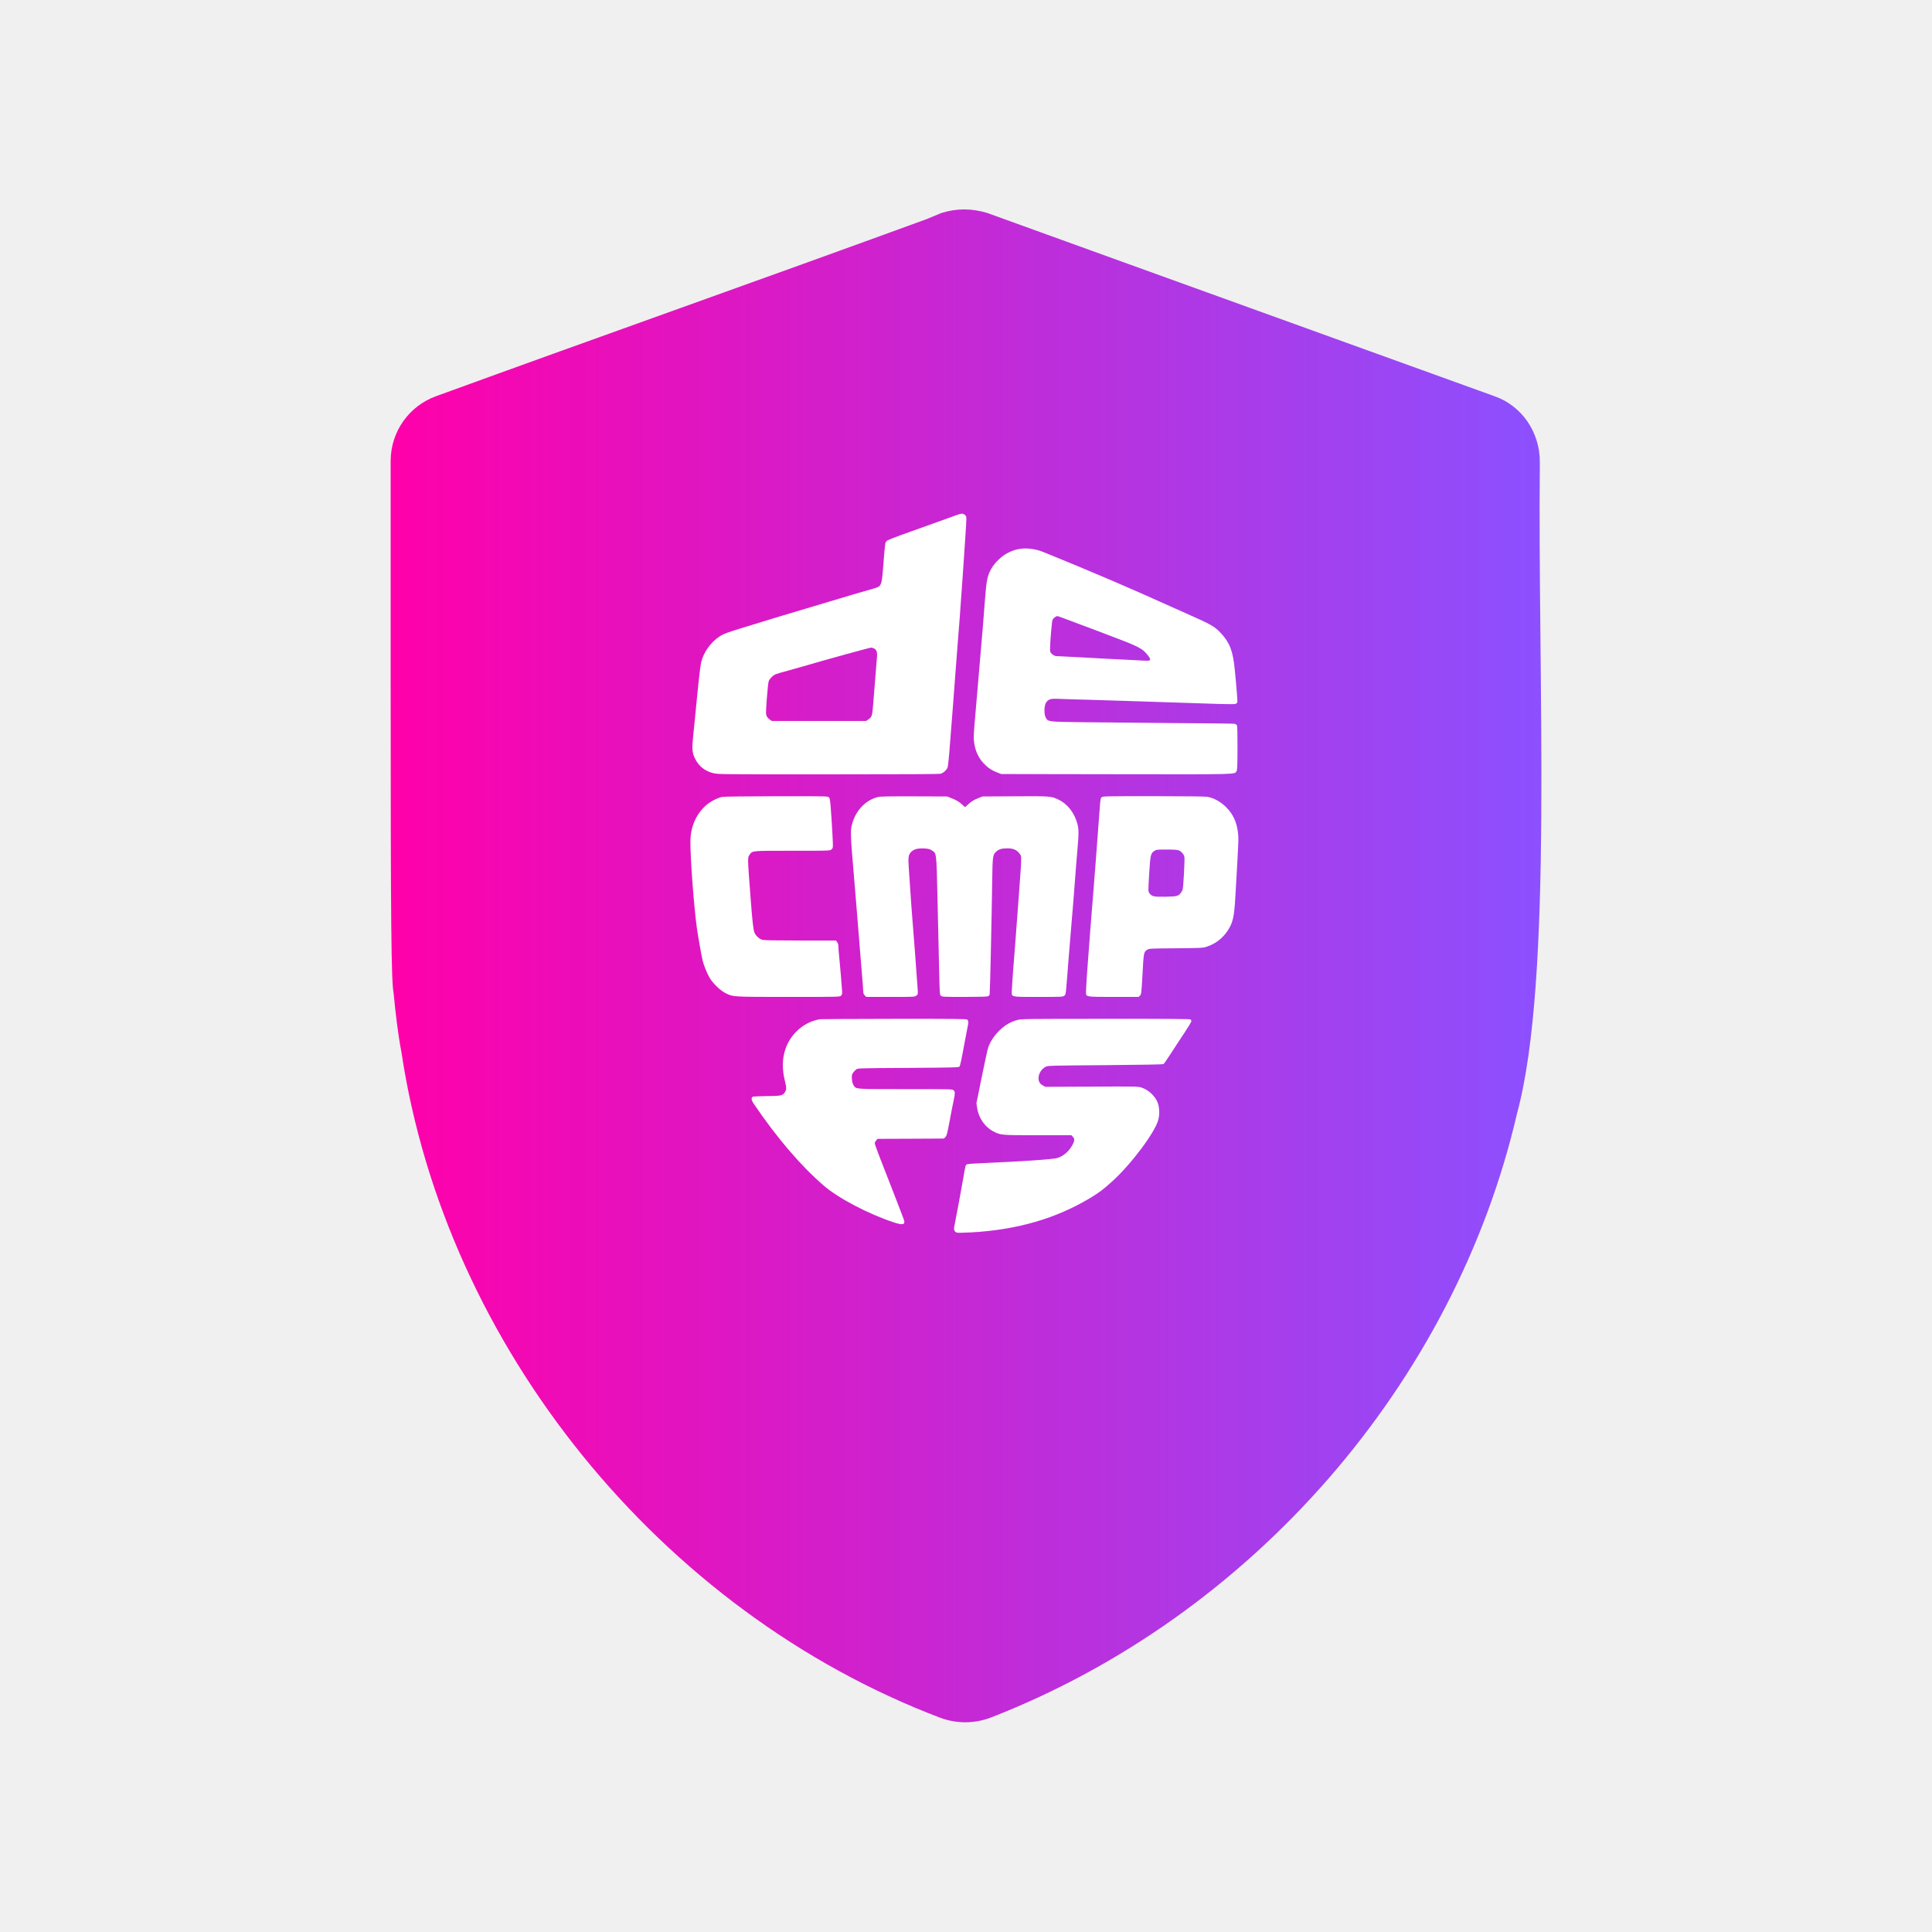
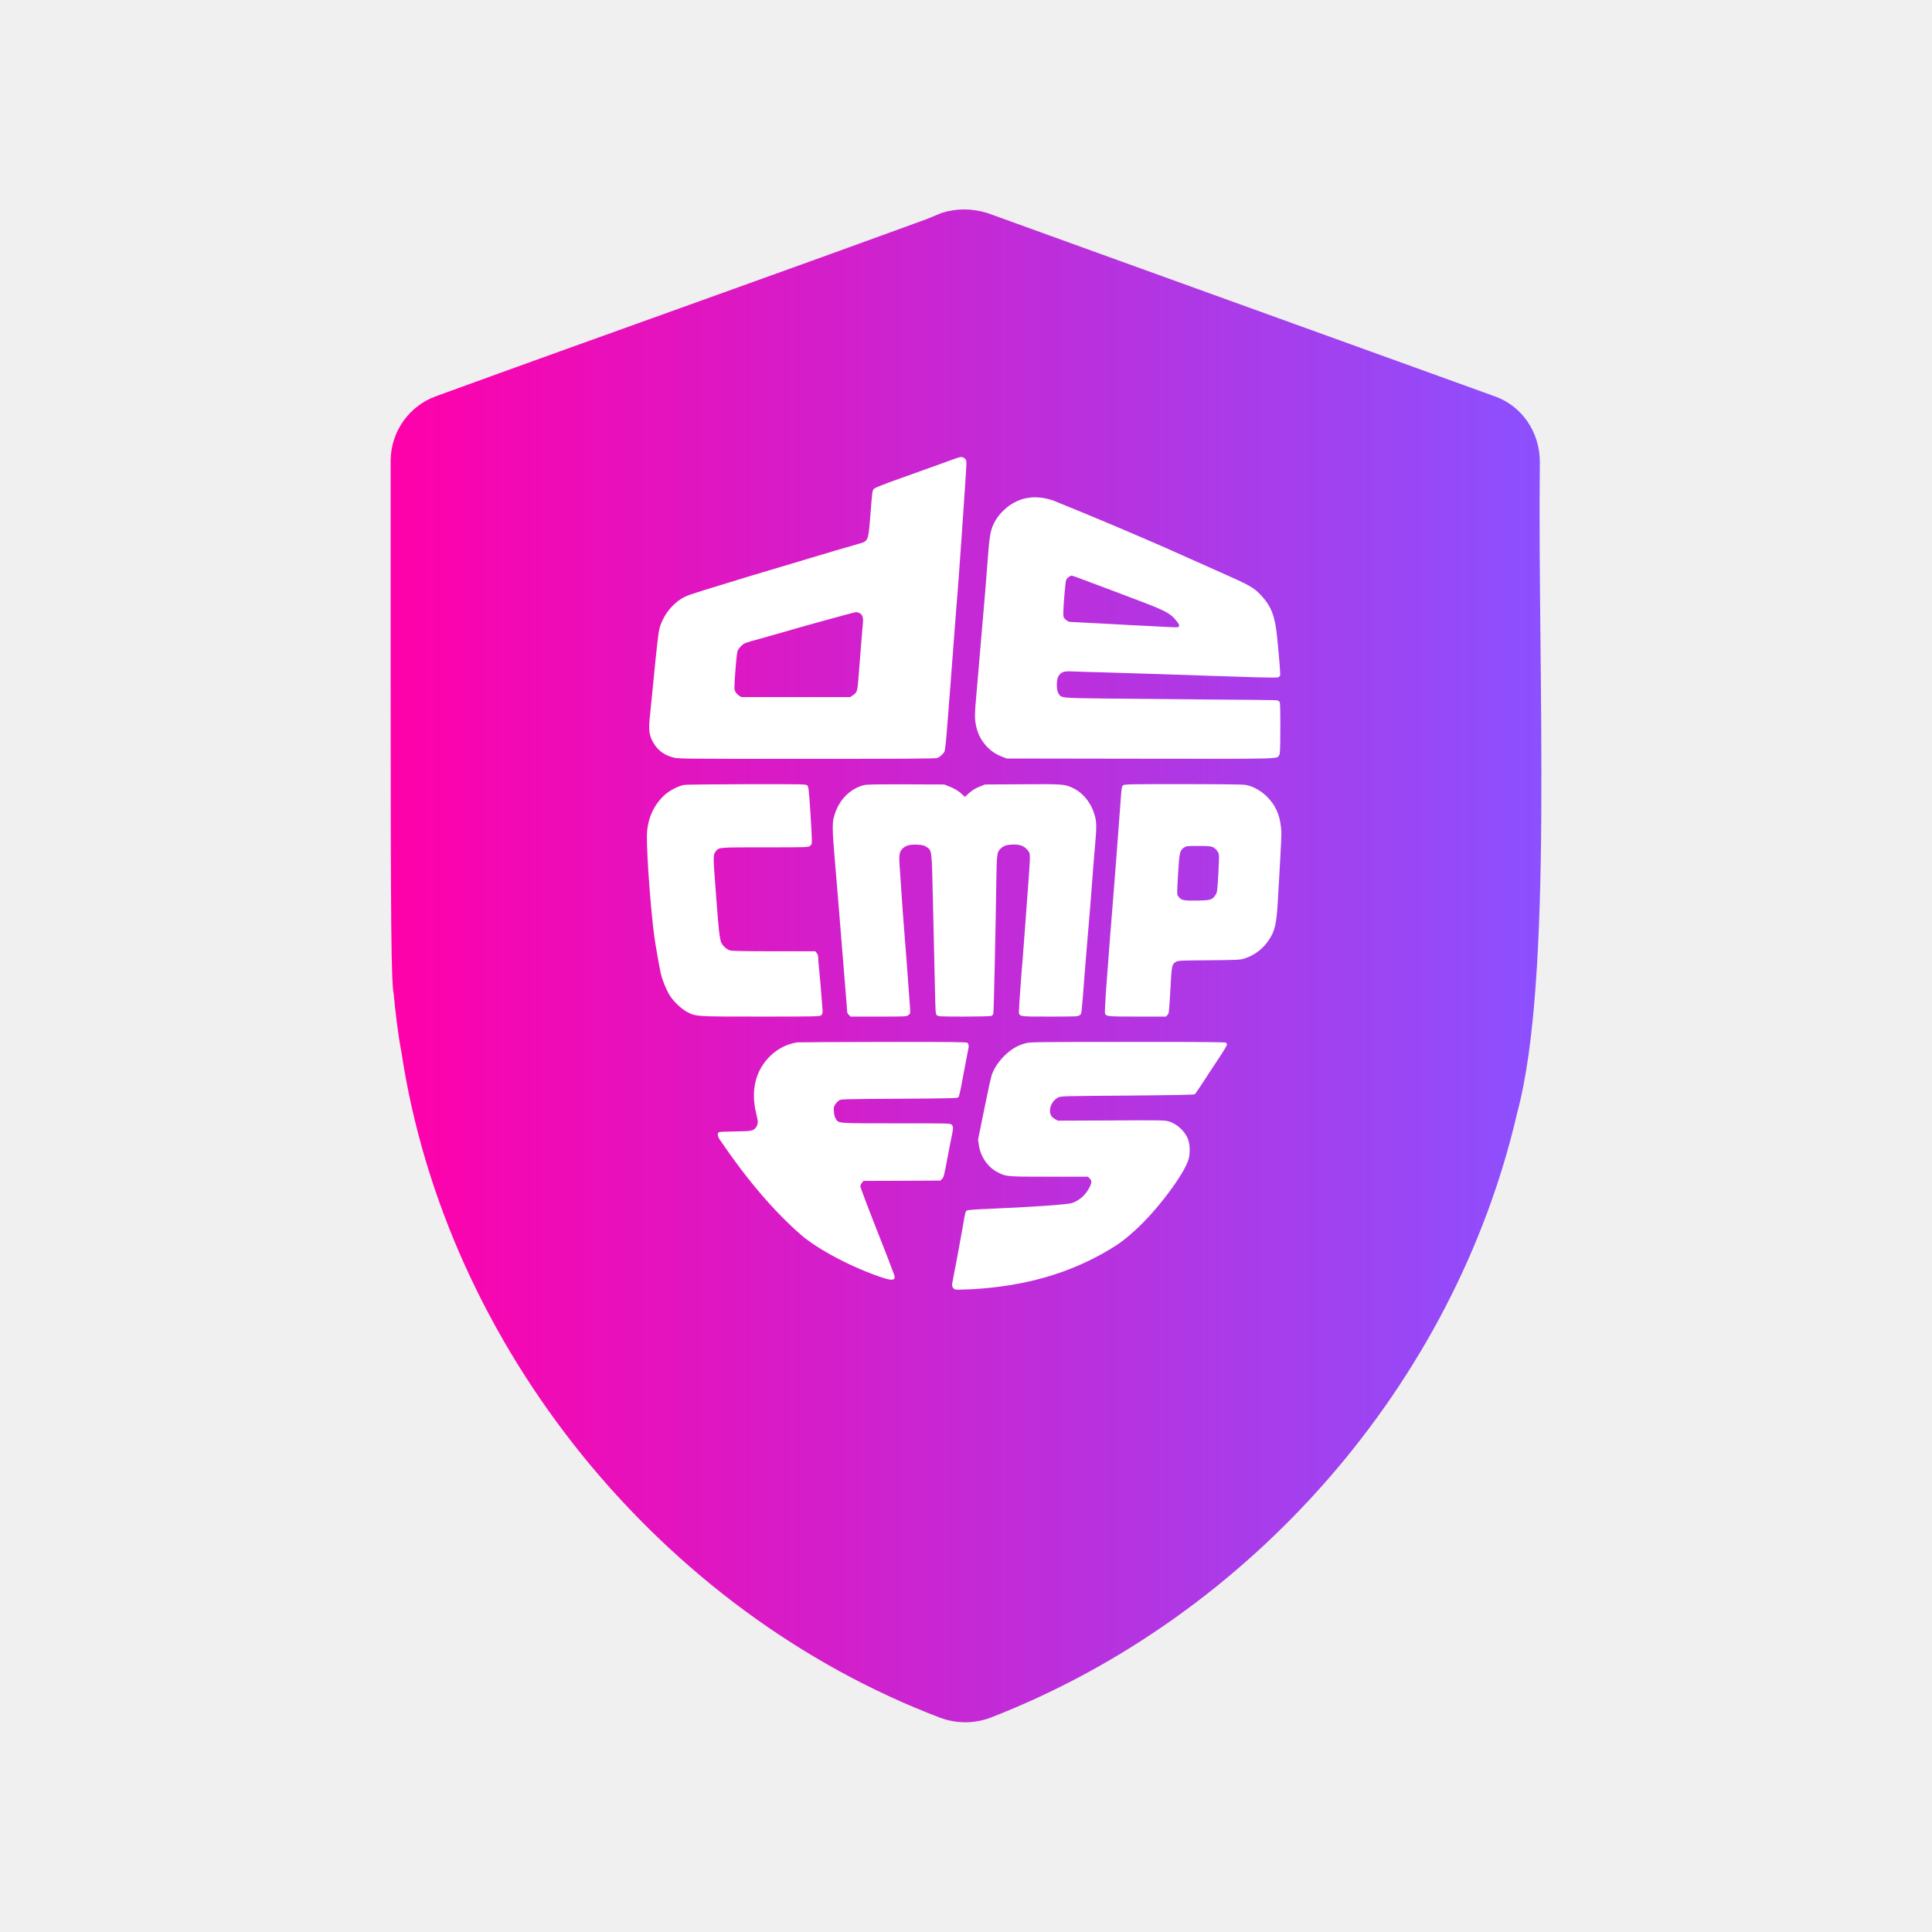
<svg xmlns="http://www.w3.org/2000/svg" viewBox="-6.527 2.221 32.279 32.279" role="img" aria-label="Socket decmpfs">
  <defs>
    <linearGradient id="socket-brand-gradient" x1="0" y1="0" x2="1" y2="0">
      <stop offset="0%" stop-color="#ff00aa" />
      <stop offset="100%" stop-color="#8c50ff" />
    </linearGradient>
  </defs>
  <path data-socket-layer="shield" fill="url(#socket-brand-gradient)" d="M18.44 8.84c.46.16.76.6.76 1.1-.04 3.58.23 8.63-.38 10.88-1.04 4.5-4.42 8.4-8.8 10.1a1.2 1.2 0 0 1-.84 0C4.52 29.15.92 24.73.18 19.8c-.06-.31-.1-.67-.13-.98-.04-.2-.05-1.14-.05-5.17V9.91a1.15 1.15 0 0 1 .76-1.07c2.8-1.02 5.38-1.93 8.2-2.96l.24-.1q.38-.12.77 0l2.24.81z" />
  <g data-socket-layer="glyph" transform="translate(2.013 9.2) scale(0.63333)">
-     <g transform="translate(1.913 26.704) scale(0.0016 -0.0016)">
+     <g transform="translate(0.320 29.026) scale(0.0018526 -0.0018526)">
      <path fill="#ffffff" fill-rule="nonzero" d="M6150 15085c-36-13-139-50-230-83s-331-119-535-192c-264-94-376-138-391-155-25-27-24-23-54-405-27-338-27-340-167-379-130-36-559-162-683-201-69-21-264-79-435-130-170-50-344-102-385-115s-203-63-360-110c-556-169-592-181-671-233-146-95-263-262-302-427-16-68-41-293-92-820-14-143-32-327-41-410-20-185-14-257 26-343 63-134 161-215 304-252 78-20 106-20 1901-20 1334 0 1831 3 1856 11 40 14 85 53 106 93 11 21 24 148 48 465 19 240 38 492 44 561s24 314 41 545 35 465 40 520c20 197 140 1923 140 2010 0 46-4 56-26 74-33 26-52 25-134-4m-1361-2200c41-21 55-63 47-143-7-74-37-445-61-757-17-218-20-228-85-272l-33-23H3103l-34 23c-19 12-42 38-51 57-15 33-15 51 2 291 12 158 24 269 33 290 8 19 32 50 54 70 42 38 52 42 263 99 63 17 167 47 230 65 364 107 1111 313 1138 314 13 1 36-6 51-14m2426 1645c-89-11-141-27-229-73-96-50-203-152-259-248-72-124-85-185-113-553-23-309-42-544-79-961-8-93-28-332-45-530-16-198-37-439-46-535s-14-206-11-245c12-162 66-292 164-396 69-72 133-115 230-152l58-22 1897-3c2056-3 1946-5 1982 50 13 20 15 77 16 380 1 239-2 363-9 377-7 12-25 22-44 25-17 3-448 8-957 11-509 4-1181 10-1495 14-631 8-614 7-655 74-31 49-29 201 3 248 38 58 75 70 202 64 60-3 281-10 490-15 209-6 569-17 800-25 492-17 974-33 1345-44 148-5 275-5 288 0 12 5 25 16 29 25 6 15-11 234-43 554-30 298-84 436-233 594-101 106-155 137-566 319-143 63-357 159-475 212s-244 110-280 125-108 47-160 70c-293 129-928 397-1225 517-88 36-186 76-218 89-109 46-252 68-362 54m752-1166c226-85 377-142 493-185 58-22 146-55 195-74 480-180 552-216 635-317 52-61 62-91 34-102-9-3-51-4-93-1s-179 10-306 16c-126 5-427 21-668 35-241 13-451 24-467 24-18 0-43 12-65 31-33 30-35 34-35 98 0 95 29 436 39 463 12 32 51 64 83 67 4 1 73-24 155-55m-5682-2926c-80-15-207-82-275-145-163-150-250-359-250-596 0-296 56-1048 106-1417 14-108 74-448 94-535 18-77 71-210 113-283 53-94 177-215 267-260 124-62 119-62 1041-62 799 0 838 1 860 18 18 16 22 28 21 68-3 60-38 484-52 611-6 51-10 112-10 136 0 30-7 53-21 71l-20 26h-587c-379 0-600 4-625 11-50 14-106 64-129 116-21 47-36 179-67 593-50 658-50 645-13 698 46 64 27 62 705 62 606 0 615 0 641 21 24 19 26 26 25 92 0 40-10 224-22 409-20 296-25 339-41 357-19 21-22 21-865 20-480-1-868-5-896-11m2568-2c-191-47-347-199-415-406-27-84-31-108-31-210 0-63 8-198 17-300 8-102 41-486 71-855 30-368 64-785 75-925 33-398 40-483 40-518 0-21 9-41 25-57l24-25h399c395 0 400 0 427 22 27 21 28 22 22 107-39 537-60 825-77 1026-18 212-29 373-70 979-12 174-5 215 45 262 45 42 106 57 209 52 70-4 91-9 125-31 81-54 77-16 95-797 9-382 21-895 26-1140 10-436 10-445 31-462 19-16 53-18 384-18 210 0 374 4 389 10 14 5 28 20 30 32 6 25 34 1284 42 1878 6 405 9 426 69 479 44 38 91 51 185 51 91 0 147-24 194-83 30-38 31-41 29-140-2-56-10-183-18-282s-28-373-45-610c-17-236-35-475-40-530-13-134-49-635-51-709-3-101-26-96 441-96 382 0 398 1 423 20 29 23 23-32 72 605 20 248 44 547 55 665s31 370 45 560 34 443 45 564c25 279 25 352-1 446-50 180-163 323-313 395-116 55-139 57-721 53l-530-3-82-33c-58-23-99-49-143-88l-62-55-41 38c-55 50-99 77-183 110l-69 28-545 2c-417 1-557-1-597-11m3688-3c-19-17-22-36-36-233-8-118-22-298-30-400s-24-311-35-465-29-383-40-510c-21-244-66-825-102-1316-11-162-18-306-15-320 12-47 30-49 463-49h405l22 23c22 21 23 35 41 351 19 357 21 369 78 404 32 20 53 21 473 24 426 4 442 5 510 27 138 45 254 133 337 254 91 133 114 233 133 567 55 954 55 955 44 1051-20 181-81 313-199 431-88 86-200 149-304 167-39 7-345 11-892 11-777 0-833-1-853-17m1272-877c42-17 85-68 92-109 4-18 0-146-8-285-15-244-16-255-41-292-45-68-68-75-266-78-193-3-222 4-263 60-20 27-20 30-3 315 19 317 25 340 85 380 32 22 44 23 203 23 120 0 178-4 201-14M3905 6773c-260-36-493-235-579-495-54-161-56-334-6-532 25-98 25-133 0-173-36-60-61-66-295-68-116-1-221-6-233-9-33-11-29-58 10-114 379-559 768-1015 1148-1346 244-213 745-476 1172-616 148-48 189-33 154 57-10 26-35 93-56 148-20 55-58 152-83 215-224 568-337 865-337 885 0 13 10 35 23 49l22 26 547 2 548 3 25 25c21 22 30 55 70 270 25 135 55 287 66 337 24 116 24 138-1 163-20 20-33 20-791 20-857 0-817-3-860 67-15 23-23 57-26 101-4 58-2 71 19 101 12 19 36 44 51 55 28 21 36 21 857 26 751 5 831 7 846 21 11 12 34 115 74 338 33 177 62 331 65 341 13 41 8 83-10 96-16 12-223 14-1204 13-652-1-1199-4-1216-6m3247-13c-114-30-205-84-298-175-85-84-151-183-183-276-11-30-59-249-107-488l-88-433 12-81c23-159 126-310 260-380 127-67 125-67 740-67h553l24-25c33-32 31-65-6-135-54-102-142-180-245-215-63-22-591-58-1237-85-131-5-246-14-257-20-24-13-24-11-64-245-29-166-116-638-147-790-9-48 8-81 49-92 15-3 122-1 237 5 756 43 1397 229 1965 572 134 81 208 136 348 263 316 284 712 812 767 1022 21 80 19 190-4 263-36 117-154 231-280 270-52 16-116 17-817 13l-762-3-42 23c-50 28-70 63-70 119 0 77 48 153 120 190 33 17 96 19 981 25 665 6 950 11 961 19 8 6 61 83 118 171s156 240 222 338c65 98 118 186 118 196 0 9-5 22-12 29-9 9-333 12-1397 11-1334 0-1389-1-1459-19" />
    </g>
  </g>
</svg>
